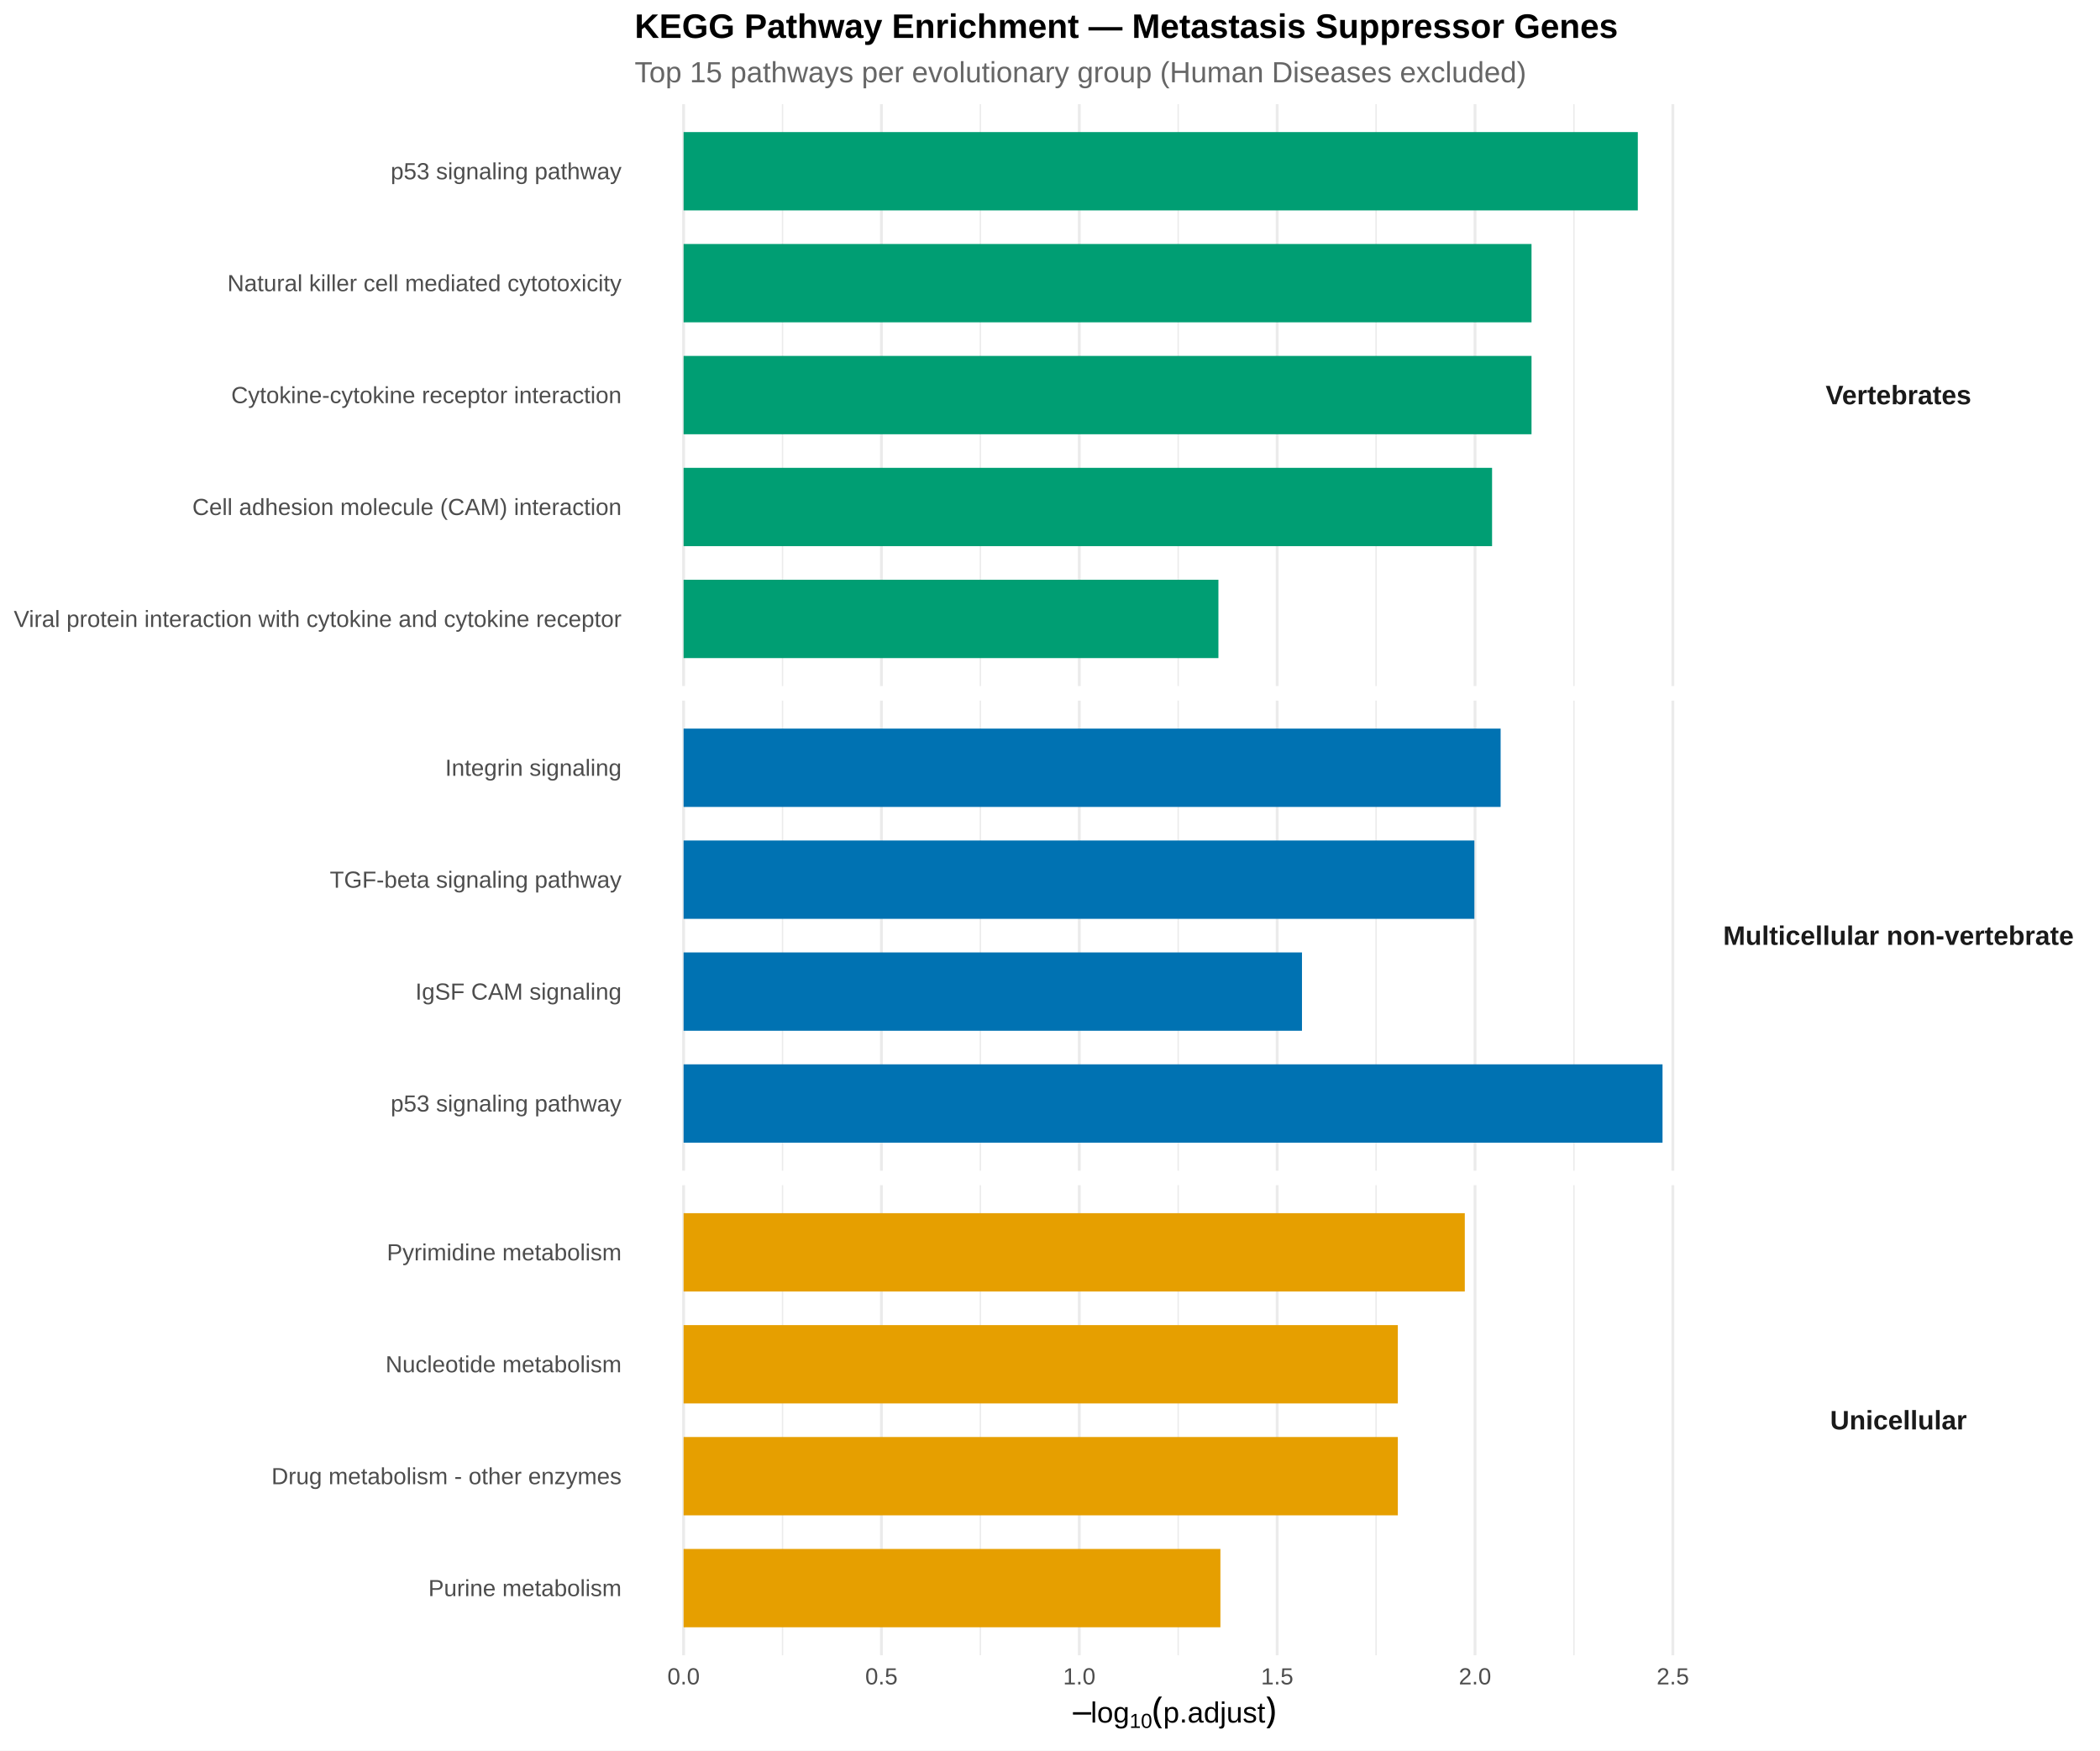
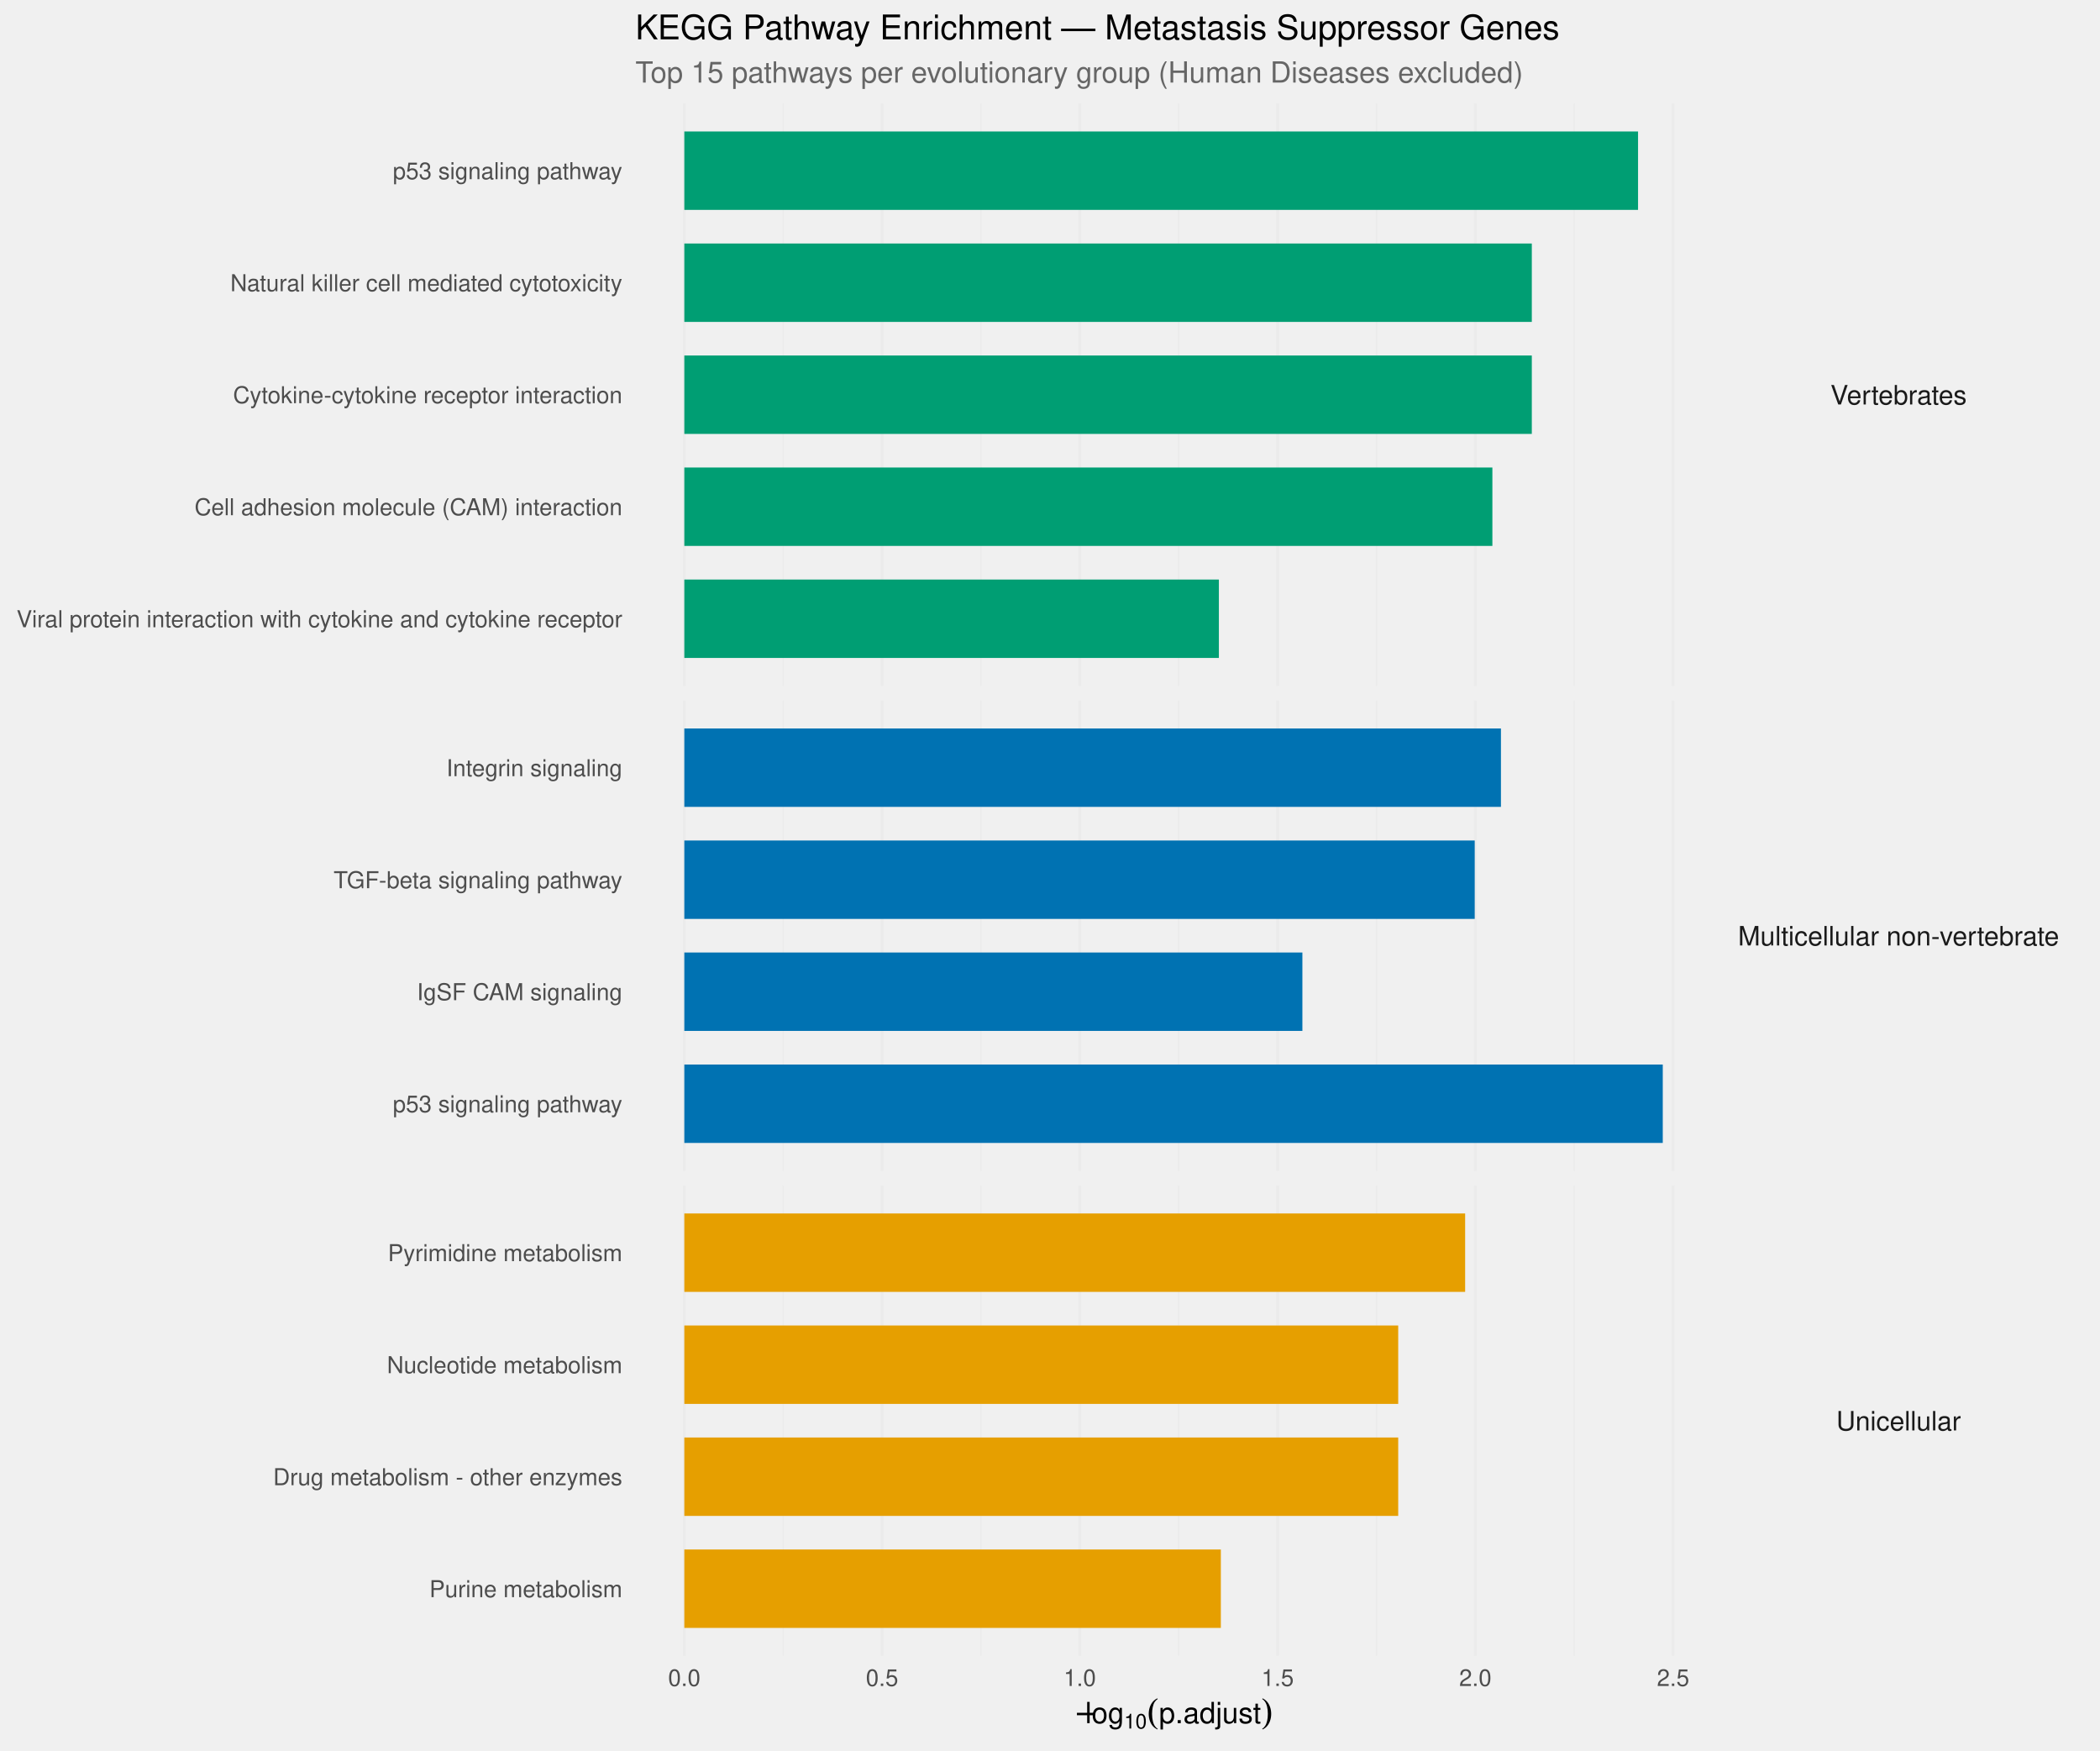
- <svg xmlns="http://www.w3.org/2000/svg" width="864.00pt" height="720.00pt" viewBox="0 0 864.00 720.00">
-   <g class="svglite">
-     <defs>
-       <style type="text/css">
+ <svg xmlns="http://www.w3.org/2000/svg" class="svglite" width="864.00pt" height="720.00pt" viewBox="0 0 864.00 720.00">
+   <defs>
+     <style type="text/css">
    .svglite line, .svglite polyline, .svglite polygon, .svglite path, .svglite rect, .svglite circle {
      fill: none;
      stroke: #000000;
      stroke-linecap: round;
      stroke-linejoin: round;
      stroke-miterlimit: 10.00;
    }
    .svglite text {
      white-space: pre;
    }
-     .svglite g.glyphgroup path {
-       fill: inherit;
-       stroke: none;
-     }
  </style>
-     </defs>
-     <rect width="100%" height="100%" style="stroke: none; fill: #FFFFFF;" />
-     <defs>
-       <clipPath id="cpMC4wMHw4NjQuMDB8MC4wMHw3MjAuMDA=">
-         <rect x="0.00" y="0.00" width="864.00" height="720.00" />
-       </clipPath>
-     </defs>
-     <g clip-path="url(#cpMC4wMHw4NjQuMDB8MC4wMHw3MjAuMDA=)">
-       <rect x="0.00" y="0.00" width="864.00" height="720.00" style="stroke-width: 1.16; stroke: none; fill: #FFFFFF;" />
-     </g>
-     <defs>
-       <clipPath id="cpMjYxLjExfDcwNC4xNXw0Mi44MnwyODIuMjA=">
-         <rect x="261.11" y="42.82" width="443.04" height="239.38" />
-       </clipPath>
-     </defs>
-     <g clip-path="url(#cpMjYxLjExfDcwNC4xNXw0Mi44MnwyODIuMjA=)">
-       <polyline points="321.95,282.20 321.95,42.82 " style="stroke-width: 0.58; stroke: #EBEBEB; stroke-linecap: butt;" />
-       <polyline points="403.35,282.20 403.35,42.82 " style="stroke-width: 0.58; stroke: #EBEBEB; stroke-linecap: butt;" />
-       <polyline points="484.75,282.20 484.75,42.82 " style="stroke-width: 0.58; stroke: #EBEBEB; stroke-linecap: butt;" />
-       <polyline points="566.16,282.20 566.16,42.82 " style="stroke-width: 0.58; stroke: #EBEBEB; stroke-linecap: butt;" />
-       <polyline points="647.56,282.20 647.56,42.82 " style="stroke-width: 0.58; stroke: #EBEBEB; stroke-linecap: butt;" />
-       <polyline points="281.25,282.20 281.25,42.82 " style="stroke-width: 1.16; stroke: #EBEBEB; stroke-linecap: butt;" />
-       <polyline points="362.65,282.20 362.65,42.82 " style="stroke-width: 1.16; stroke: #EBEBEB; stroke-linecap: butt;" />
-       <polyline points="444.05,282.20 444.05,42.82 " style="stroke-width: 1.16; stroke: #EBEBEB; stroke-linecap: butt;" />
-       <polyline points="525.46,282.20 525.46,42.82 " style="stroke-width: 1.16; stroke: #EBEBEB; stroke-linecap: butt;" />
-       <polyline points="606.86,282.20 606.86,42.82 " style="stroke-width: 1.16; stroke: #EBEBEB; stroke-linecap: butt;" />
-       <polyline points="688.26,282.20 688.26,42.82 " style="stroke-width: 1.16; stroke: #EBEBEB; stroke-linecap: butt;" />
-       <rect x="281.25" y="238.47" width="220.04" height="32.22" style="stroke-width: 1.16; stroke: none; stroke-linecap: butt; stroke-linejoin: miter; fill: #009E73;" />
-       <rect x="281.25" y="192.43" width="332.63" height="32.22" style="stroke-width: 1.16; stroke: none; stroke-linecap: butt; stroke-linejoin: miter; fill: #009E73;" />
-       <rect x="281.25" y="146.40" width="348.86" height="32.22" style="stroke-width: 1.16; stroke: none; stroke-linecap: butt; stroke-linejoin: miter; fill: #009E73;" />
-       <rect x="281.25" y="100.36" width="348.86" height="32.22" style="stroke-width: 1.16; stroke: none; stroke-linecap: butt; stroke-linejoin: miter; fill: #009E73;" />
-       <rect x="281.25" y="54.33" width="392.59" height="32.22" style="stroke-width: 1.16; stroke: none; stroke-linecap: butt; stroke-linejoin: miter; fill: #009E73;" />
-     </g>
-     <g clip-path="url(#cpMC4wMHw4NjQuMDB8MC4wMHw3MjAuMDA=)">
+   </defs>
+   <rect width="100%" height="100%" style="stroke: none; fill: none;" />
+   <defs>
+     <clipPath id="cpMC4wMHw4NjQuMDB8MC4wMHw3MjAuMDA=">
+       <rect x="0.00" y="0.00" width="864.00" height="720.00" />
+     </clipPath>
+   </defs>
+   <g clip-path="url(#cpMC4wMHw4NjQuMDB8MC4wMHw3MjAuMDA=)">
</g>
-     <defs>
-       <clipPath id="cpMjYxLjExfDcwNC4xNXwyODguMTh8NDgxLjUz">
-         <rect x="261.11" y="288.18" width="443.04" height="193.35" />
-       </clipPath>
-     </defs>
-     <g clip-path="url(#cpMjYxLjExfDcwNC4xNXwyODguMTh8NDgxLjUz)">
-       <polyline points="321.95,481.53 321.95,288.18 " style="stroke-width: 0.58; stroke: #EBEBEB; stroke-linecap: butt;" />
-       <polyline points="403.35,481.53 403.35,288.18 " style="stroke-width: 0.58; stroke: #EBEBEB; stroke-linecap: butt;" />
-       <polyline points="484.75,481.53 484.75,288.18 " style="stroke-width: 0.58; stroke: #EBEBEB; stroke-linecap: butt;" />
-       <polyline points="566.16,481.53 566.16,288.18 " style="stroke-width: 0.58; stroke: #EBEBEB; stroke-linecap: butt;" />
-       <polyline points="647.56,481.53 647.56,288.18 " style="stroke-width: 0.58; stroke: #EBEBEB; stroke-linecap: butt;" />
-       <polyline points="281.25,481.53 281.25,288.18 " style="stroke-width: 1.16; stroke: #EBEBEB; stroke-linecap: butt;" />
-       <polyline points="362.65,481.53 362.65,288.18 " style="stroke-width: 1.16; stroke: #EBEBEB; stroke-linecap: butt;" />
-       <polyline points="444.05,481.53 444.05,288.18 " style="stroke-width: 1.16; stroke: #EBEBEB; stroke-linecap: butt;" />
-       <polyline points="525.46,481.53 525.46,288.18 " style="stroke-width: 1.16; stroke: #EBEBEB; stroke-linecap: butt;" />
-       <polyline points="606.86,481.53 606.86,288.18 " style="stroke-width: 1.16; stroke: #EBEBEB; stroke-linecap: butt;" />
-       <polyline points="688.26,481.53 688.26,288.18 " style="stroke-width: 1.16; stroke: #EBEBEB; stroke-linecap: butt;" />
-       <rect x="281.25" y="391.76" width="254.42" height="32.22" style="stroke-width: 1.16; stroke: none; stroke-linecap: butt; stroke-linejoin: miter; fill: #0072B2;" />
-       <rect x="281.25" y="345.72" width="325.35" height="32.22" style="stroke-width: 1.16; stroke: none; stroke-linecap: butt; stroke-linejoin: miter; fill: #0072B2;" />
-       <rect x="281.25" y="299.69" width="336.15" height="32.22" style="stroke-width: 1.16; stroke: none; stroke-linecap: butt; stroke-linejoin: miter; fill: #0072B2;" />
-       <rect x="281.25" y="437.79" width="402.76" height="32.22" style="stroke-width: 1.16; stroke: none; stroke-linecap: butt; stroke-linejoin: miter; fill: #0072B2;" />
-     </g>
-     <g clip-path="url(#cpMC4wMHw4NjQuMDB8MC4wMHw3MjAuMDA=)">
+   <defs>
+     <clipPath id="cpMjYxLjQyfDcwNC4yNHw0Mi41NnwyODIuMTU=">
+       <rect x="261.42" y="42.56" width="442.81" height="239.58" />
+     </clipPath>
+   </defs>
+   <g clip-path="url(#cpMjYxLjQyfDcwNC4yNHw0Mi41NnwyODIuMTU=)">
+     <polyline points="322.23,282.15 322.23,42.56 " style="stroke-width: 0.58; stroke: #EBEBEB; stroke-linecap: butt;" />
+     <polyline points="403.59,282.15 403.59,42.56 " style="stroke-width: 0.58; stroke: #EBEBEB; stroke-linecap: butt;" />
+     <polyline points="484.95,282.15 484.95,42.56 " style="stroke-width: 0.58; stroke: #EBEBEB; stroke-linecap: butt;" />
+     <polyline points="566.32,282.15 566.32,42.56 " style="stroke-width: 0.58; stroke: #EBEBEB; stroke-linecap: butt;" />
+     <polyline points="647.68,282.15 647.68,42.56 " style="stroke-width: 0.58; stroke: #EBEBEB; stroke-linecap: butt;" />
+     <polyline points="281.55,282.15 281.55,42.56 " style="stroke-width: 1.16; stroke: #EBEBEB; stroke-linecap: butt;" />
+     <polyline points="362.91,282.15 362.91,42.56 " style="stroke-width: 1.16; stroke: #EBEBEB; stroke-linecap: butt;" />
+     <polyline points="444.27,282.15 444.27,42.56 " style="stroke-width: 1.16; stroke: #EBEBEB; stroke-linecap: butt;" />
+     <polyline points="525.64,282.15 525.64,42.56 " style="stroke-width: 1.16; stroke: #EBEBEB; stroke-linecap: butt;" />
+     <polyline points="607.00,282.15 607.00,42.56 " style="stroke-width: 1.16; stroke: #EBEBEB; stroke-linecap: butt;" />
+     <polyline points="688.36,282.15 688.36,42.56 " style="stroke-width: 1.16; stroke: #EBEBEB; stroke-linecap: butt;" />
+     <rect x="281.55" y="238.38" width="219.93" height="32.25" style="stroke-width: 1.07; stroke: none; stroke-linecap: butt; stroke-linejoin: miter; fill: #009E73;" />
+     <rect x="281.55" y="192.30" width="332.46" height="32.25" style="stroke-width: 1.07; stroke: none; stroke-linecap: butt; stroke-linejoin: miter; fill: #009E73;" />
+     <rect x="281.55" y="146.23" width="348.68" height="32.25" style="stroke-width: 1.07; stroke: none; stroke-linecap: butt; stroke-linejoin: miter; fill: #009E73;" />
+     <rect x="281.55" y="100.16" width="348.68" height="32.25" style="stroke-width: 1.07; stroke: none; stroke-linecap: butt; stroke-linejoin: miter; fill: #009E73;" />
+     <rect x="281.55" y="54.08" width="392.39" height="32.25" style="stroke-width: 1.07; stroke: none; stroke-linecap: butt; stroke-linejoin: miter; fill: #009E73;" />
+   </g>
+   <g clip-path="url(#cpMC4wMHw4NjQuMDB8MC4wMHw3MjAuMDA=)">
</g>
-     <defs>
-       <clipPath id="cpMjYxLjExfDcwNC4xNXw0ODcuNTB8NjgwLjg1">
-         <rect x="261.11" y="487.50" width="443.04" height="193.35" />
-       </clipPath>
-     </defs>
-     <g clip-path="url(#cpMjYxLjExfDcwNC4xNXw0ODcuNTB8NjgwLjg1)">
-       <polyline points="321.95,680.85 321.95,487.50 " style="stroke-width: 0.58; stroke: #EBEBEB; stroke-linecap: butt;" />
-       <polyline points="403.35,680.85 403.35,487.50 " style="stroke-width: 0.58; stroke: #EBEBEB; stroke-linecap: butt;" />
-       <polyline points="484.75,680.85 484.75,487.50 " style="stroke-width: 0.58; stroke: #EBEBEB; stroke-linecap: butt;" />
-       <polyline points="566.16,680.85 566.16,487.50 " style="stroke-width: 0.58; stroke: #EBEBEB; stroke-linecap: butt;" />
-       <polyline points="647.56,680.85 647.56,487.50 " style="stroke-width: 0.58; stroke: #EBEBEB; stroke-linecap: butt;" />
-       <polyline points="281.25,680.85 281.25,487.50 " style="stroke-width: 1.16; stroke: #EBEBEB; stroke-linecap: butt;" />
-       <polyline points="362.65,680.85 362.65,487.50 " style="stroke-width: 1.16; stroke: #EBEBEB; stroke-linecap: butt;" />
-       <polyline points="444.05,680.85 444.05,487.50 " style="stroke-width: 1.16; stroke: #EBEBEB; stroke-linecap: butt;" />
-       <polyline points="525.46,680.85 525.46,487.50 " style="stroke-width: 1.16; stroke: #EBEBEB; stroke-linecap: butt;" />
-       <polyline points="606.86,680.85 606.86,487.50 " style="stroke-width: 1.16; stroke: #EBEBEB; stroke-linecap: butt;" />
-       <polyline points="688.26,680.85 688.26,487.50 " style="stroke-width: 1.16; stroke: #EBEBEB; stroke-linecap: butt;" />
-       <rect x="281.25" y="637.12" width="220.86" height="32.22" style="stroke-width: 1.16; stroke: none; stroke-linecap: butt; stroke-linejoin: miter; fill: #E69F00;" />
-       <rect x="281.25" y="591.08" width="293.86" height="32.22" style="stroke-width: 1.16; stroke: none; stroke-linecap: butt; stroke-linejoin: miter; fill: #E69F00;" />
-       <rect x="281.25" y="545.05" width="293.86" height="32.22" style="stroke-width: 1.16; stroke: none; stroke-linecap: butt; stroke-linejoin: miter; fill: #E69F00;" />
-       <rect x="281.25" y="499.01" width="321.41" height="32.22" style="stroke-width: 1.16; stroke: none; stroke-linecap: butt; stroke-linejoin: miter; fill: #E69F00;" />
-     </g>
-     <g clip-path="url(#cpMC4wMHw4NjQuMDB8MC4wMHw3MjAuMDA=)">
+   <defs>
+     <clipPath id="cpMjYxLjQyfDcwNC4yNHwyODguMTN8NDgxLjY0">
+       <rect x="261.42" y="288.13" width="442.81" height="193.51" />
+     </clipPath>
+   </defs>
+   <g clip-path="url(#cpMjYxLjQyfDcwNC4yNHwyODguMTN8NDgxLjY0)">
+     <polyline points="322.23,481.64 322.23,288.13 " style="stroke-width: 0.58; stroke: #EBEBEB; stroke-linecap: butt;" />
+     <polyline points="403.59,481.64 403.59,288.13 " style="stroke-width: 0.58; stroke: #EBEBEB; stroke-linecap: butt;" />
+     <polyline points="484.95,481.64 484.95,288.13 " style="stroke-width: 0.58; stroke: #EBEBEB; stroke-linecap: butt;" />
+     <polyline points="566.32,481.64 566.32,288.13 " style="stroke-width: 0.58; stroke: #EBEBEB; stroke-linecap: butt;" />
+     <polyline points="647.68,481.64 647.68,288.13 " style="stroke-width: 0.58; stroke: #EBEBEB; stroke-linecap: butt;" />
+     <polyline points="281.55,481.64 281.55,288.13 " style="stroke-width: 1.16; stroke: #EBEBEB; stroke-linecap: butt;" />
+     <polyline points="362.91,481.64 362.91,288.13 " style="stroke-width: 1.16; stroke: #EBEBEB; stroke-linecap: butt;" />
+     <polyline points="444.27,481.64 444.27,288.13 " style="stroke-width: 1.16; stroke: #EBEBEB; stroke-linecap: butt;" />
+     <polyline points="525.64,481.64 525.64,288.13 " style="stroke-width: 1.16; stroke: #EBEBEB; stroke-linecap: butt;" />
+     <polyline points="607.00,481.64 607.00,288.13 " style="stroke-width: 1.16; stroke: #EBEBEB; stroke-linecap: butt;" />
+     <polyline points="688.36,481.64 688.36,288.13 " style="stroke-width: 1.16; stroke: #EBEBEB; stroke-linecap: butt;" />
+     <rect x="281.55" y="391.79" width="254.29" height="32.25" style="stroke-width: 1.07; stroke: none; stroke-linecap: butt; stroke-linejoin: miter; fill: #0072B2;" />
+     <rect x="281.55" y="345.72" width="325.19" height="32.25" style="stroke-width: 1.07; stroke: none; stroke-linecap: butt; stroke-linejoin: miter; fill: #0072B2;" />
+     <rect x="281.55" y="299.64" width="335.98" height="32.25" style="stroke-width: 1.07; stroke: none; stroke-linecap: butt; stroke-linejoin: miter; fill: #0072B2;" />
+     <rect x="281.55" y="437.87" width="402.56" height="32.25" style="stroke-width: 1.07; stroke: none; stroke-linecap: butt; stroke-linejoin: miter; fill: #0072B2;" />
+   </g>
+   <g clip-path="url(#cpMC4wMHw4NjQuMDB8MC4wMHw3MjAuMDA=)">
</g>
-     <defs>
-       <clipPath id="cpNzA0LjE1fDg1OC4wMnw0Mi44MnwyODIuMjA=">
-         <rect x="704.15" y="42.82" width="153.88" height="239.38" />
-       </clipPath>
-     </defs>
-     <g clip-path="url(#cpNzA0LjE1fDg1OC4wMnw0Mi44MnwyODIuMjA=)">
-       <text x="781.08" y="166.29" text-anchor="middle" style="font-size: 11.00px; font-weight: bold;fill: #1A1A1A; font-family: &quot;Liberation Sans&quot;;" textLength="59.95px" lengthAdjust="spacingAndGlyphs">Vertebrates</text>
-     </g>
-     <g clip-path="url(#cpMC4wMHw4NjQuMDB8MC4wMHw3MjAuMDA=)">
+   <defs>
+     <clipPath id="cpMjYxLjQyfDcwNC4yNHw0ODcuNjF8NjgxLjEy">
+       <rect x="261.42" y="487.61" width="442.81" height="193.51" />
+     </clipPath>
+   </defs>
+   <g clip-path="url(#cpMjYxLjQyfDcwNC4yNHw0ODcuNjF8NjgxLjEy)">
+     <polyline points="322.23,681.12 322.23,487.61 " style="stroke-width: 0.58; stroke: #EBEBEB; stroke-linecap: butt;" />
+     <polyline points="403.59,681.12 403.59,487.61 " style="stroke-width: 0.58; stroke: #EBEBEB; stroke-linecap: butt;" />
+     <polyline points="484.95,681.12 484.95,487.61 " style="stroke-width: 0.58; stroke: #EBEBEB; stroke-linecap: butt;" />
+     <polyline points="566.32,681.12 566.32,487.61 " style="stroke-width: 0.58; stroke: #EBEBEB; stroke-linecap: butt;" />
+     <polyline points="647.68,681.12 647.68,487.61 " style="stroke-width: 0.58; stroke: #EBEBEB; stroke-linecap: butt;" />
+     <polyline points="281.55,681.12 281.55,487.61 " style="stroke-width: 1.16; stroke: #EBEBEB; stroke-linecap: butt;" />
+     <polyline points="362.91,681.12 362.91,487.61 " style="stroke-width: 1.16; stroke: #EBEBEB; stroke-linecap: butt;" />
+     <polyline points="444.27,681.12 444.27,487.61 " style="stroke-width: 1.16; stroke: #EBEBEB; stroke-linecap: butt;" />
+     <polyline points="525.64,681.12 525.64,487.61 " style="stroke-width: 1.16; stroke: #EBEBEB; stroke-linecap: butt;" />
+     <polyline points="607.00,681.12 607.00,487.61 " style="stroke-width: 1.16; stroke: #EBEBEB; stroke-linecap: butt;" />
+     <polyline points="688.36,681.12 688.36,487.61 " style="stroke-width: 1.16; stroke: #EBEBEB; stroke-linecap: butt;" />
+     <rect x="281.55" y="637.35" width="220.74" height="32.25" style="stroke-width: 1.07; stroke: none; stroke-linecap: butt; stroke-linejoin: miter; fill: #E69F00;" />
+     <rect x="281.55" y="591.28" width="293.71" height="32.25" style="stroke-width: 1.07; stroke: none; stroke-linecap: butt; stroke-linejoin: miter; fill: #E69F00;" />
+     <rect x="281.55" y="545.21" width="293.71" height="32.25" style="stroke-width: 1.07; stroke: none; stroke-linecap: butt; stroke-linejoin: miter; fill: #E69F00;" />
+     <rect x="281.55" y="499.13" width="321.25" height="32.25" style="stroke-width: 1.07; stroke: none; stroke-linecap: butt; stroke-linejoin: miter; fill: #E69F00;" />
+   </g>
+   <g clip-path="url(#cpMC4wMHw4NjQuMDB8MC4wMHw3MjAuMDA=)">
</g>
-     <defs>
-       <clipPath id="cpNzA0LjE1fDg1OC4wMnwyODguMTh8NDgxLjUz">
-         <rect x="704.15" y="288.18" width="153.88" height="193.35" />
-       </clipPath>
-     </defs>
-     <g clip-path="url(#cpNzA0LjE1fDg1OC4wMnwyODguMTh8NDgxLjUz)">
-       <text x="781.08" y="388.64" text-anchor="middle" style="font-size: 11.00px; font-weight: bold;fill: #1A1A1A; font-family: &quot;Liberation Sans&quot;;" textLength="144.31px" lengthAdjust="spacingAndGlyphs">Multicellular non-vertebrate</text>
-     </g>
-     <g clip-path="url(#cpMC4wMHw4NjQuMDB8MC4wMHw3MjAuMDA=)">
+   <defs>
+     <clipPath id="cpNzA0LjI0fDg1OC4wMnw0Mi41NnwyODIuMTU=">
+       <rect x="704.24" y="42.56" width="153.79" height="239.58" />
+     </clipPath>
+   </defs>
+   <g clip-path="url(#cpNzA0LjI0fDg1OC4wMnw0Mi41NnwyODIuMTU=)">
+     <text x="781.13" y="166.37" text-anchor="middle" style="font-size: 11.00px; font-weight: 0;fill: #1A1A1A; font-family: &quot;Nimbus Sans&quot;;" textLength="60.50px" lengthAdjust="spacingAndGlyphs">Vertebrates</text>
+   </g>
+   <g clip-path="url(#cpMC4wMHw4NjQuMDB8MC4wMHw3MjAuMDA=)">
</g>
-     <defs>
-       <clipPath id="cpNzA0LjE1fDg1OC4wMnw0ODcuNTB8NjgwLjg1">
-         <rect x="704.15" y="487.50" width="153.88" height="193.35" />
-       </clipPath>
-     </defs>
-     <g clip-path="url(#cpNzA0LjE1fDg1OC4wMnw0ODcuNTB8NjgwLjg1)">
-       <text x="781.08" y="587.96" text-anchor="middle" style="font-size: 11.00px; font-weight: bold;fill: #1A1A1A; font-family: &quot;Liberation Sans&quot;;" textLength="56.28px" lengthAdjust="spacingAndGlyphs">Unicellular</text>
-     </g>
-     <g clip-path="url(#cpMC4wMHw4NjQuMDB8MC4wMHw3MjAuMDA=)">
-       <text x="281.25" y="692.83" text-anchor="middle" style="font-size: 9.60px;fill: #4D4D4D; font-family: &quot;Liberation Sans&quot;;" textLength="13.33px" lengthAdjust="spacingAndGlyphs">0.0</text>
-       <text x="362.65" y="692.83" text-anchor="middle" style="font-size: 9.60px;fill: #4D4D4D; font-family: &quot;Liberation Sans&quot;;" textLength="13.33px" lengthAdjust="spacingAndGlyphs">0.5</text>
-       <text x="444.05" y="692.83" text-anchor="middle" style="font-size: 9.60px;fill: #4D4D4D; font-family: &quot;Liberation Sans&quot;;" textLength="13.33px" lengthAdjust="spacingAndGlyphs">1.0</text>
-       <text x="525.46" y="692.83" text-anchor="middle" style="font-size: 9.60px;fill: #4D4D4D; font-family: &quot;Liberation Sans&quot;;" textLength="13.33px" lengthAdjust="spacingAndGlyphs">1.5</text>
-       <text x="606.86" y="692.83" text-anchor="middle" style="font-size: 9.60px;fill: #4D4D4D; font-family: &quot;Liberation Sans&quot;;" textLength="13.33px" lengthAdjust="spacingAndGlyphs">2.0</text>
-       <text x="688.26" y="692.83" text-anchor="middle" style="font-size: 9.60px;fill: #4D4D4D; font-family: &quot;Liberation Sans&quot;;" textLength="13.33px" lengthAdjust="spacingAndGlyphs">2.5</text>
-       <text x="255.73" y="257.88" text-anchor="end" style="font-size: 9.60px;fill: #4D4D4D; font-family: &quot;Liberation Sans&quot;;" textLength="249.75px" lengthAdjust="spacingAndGlyphs">Viral protein interaction with cytokine and cytokine receptor</text>
-       <text x="255.73" y="211.84" text-anchor="end" style="font-size: 9.60px;fill: #4D4D4D; font-family: &quot;Liberation Sans&quot;;" textLength="176.33px" lengthAdjust="spacingAndGlyphs">Cell adhesion molecule (CAM) interaction</text>
-       <text x="255.73" y="165.81" text-anchor="end" style="font-size: 9.60px;fill: #4D4D4D; font-family: &quot;Liberation Sans&quot;;" textLength="160.38px" lengthAdjust="spacingAndGlyphs">Cytokine-cytokine receptor interaction</text>
-       <text x="255.73" y="119.77" text-anchor="end" style="font-size: 9.60px;fill: #4D4D4D; font-family: &quot;Liberation Sans&quot;;" textLength="161.97px" lengthAdjust="spacingAndGlyphs">Natural killer cell mediated cytotoxicity</text>
-       <text x="255.73" y="73.74" text-anchor="end" style="font-size: 9.60px;fill: #4D4D4D; font-family: &quot;Liberation Sans&quot;;" textLength="94.84px" lengthAdjust="spacingAndGlyphs">p53 signaling pathway</text>
-       <text x="255.73" y="457.20" text-anchor="end" style="font-size: 9.60px;fill: #4D4D4D; font-family: &quot;Liberation Sans&quot;;" textLength="94.84px" lengthAdjust="spacingAndGlyphs">p53 signaling pathway</text>
-       <text x="255.73" y="411.17" text-anchor="end" style="font-size: 9.60px;fill: #4D4D4D; font-family: &quot;Liberation Sans&quot;;" textLength="84.73px" lengthAdjust="spacingAndGlyphs">IgSF CAM signaling</text>
-       <text x="255.73" y="365.13" text-anchor="end" style="font-size: 9.60px;fill: #4D4D4D; font-family: &quot;Liberation Sans&quot;;" textLength="119.89px" lengthAdjust="spacingAndGlyphs">TGF-beta signaling pathway</text>
-       <text x="255.73" y="319.10" text-anchor="end" style="font-size: 9.60px;fill: #4D4D4D; font-family: &quot;Liberation Sans&quot;;" textLength="72.45px" lengthAdjust="spacingAndGlyphs">Integrin signaling</text>
-       <text x="255.73" y="656.53" text-anchor="end" style="font-size: 9.60px;fill: #4D4D4D; font-family: &quot;Liberation Sans&quot;;" textLength="79.38px" lengthAdjust="spacingAndGlyphs">Purine metabolism</text>
-       <text x="255.73" y="610.49" text-anchor="end" style="font-size: 9.60px;fill: #4D4D4D; font-family: &quot;Liberation Sans&quot;;" textLength="143.84px" lengthAdjust="spacingAndGlyphs">Drug metabolism - other enzymes</text>
-       <text x="255.73" y="564.46" text-anchor="end" style="font-size: 9.60px;fill: #4D4D4D; font-family: &quot;Liberation Sans&quot;;" textLength="96.95px" lengthAdjust="spacingAndGlyphs">Nucleotide metabolism</text>
-       <text x="255.73" y="518.42" text-anchor="end" style="font-size: 9.60px;fill: #4D4D4D; font-family: &quot;Liberation Sans&quot;;" textLength="96.41px" lengthAdjust="spacingAndGlyphs">Pyrimidine metabolism</text>
-       <text x="440.17" y="708.53" style="font-size: 12.00px; font-family: &quot;Noto Sans&quot;;" textLength="6.86px" lengthAdjust="spacingAndGlyphs">−</text>
-       <text x="448.70" y="708.53" style="font-size: 12.00px; font-family: &quot;Liberation Sans&quot;;" textLength="2.67px" lengthAdjust="spacingAndGlyphs">l</text>
-       <text x="451.36" y="708.53" style="font-size: 12.00px; font-family: &quot;Liberation Sans&quot;;" textLength="6.67px" lengthAdjust="spacingAndGlyphs">o</text>
-       <text x="458.03" y="708.53" style="font-size: 12.00px; font-family: &quot;Liberation Sans&quot;;" textLength="6.67px" lengthAdjust="spacingAndGlyphs">g</text>
-       <text x="464.71" y="710.75" style="font-size: 8.40px; font-family: &quot;Liberation Sans&quot;;" textLength="9.34px" lengthAdjust="spacingAndGlyphs">10</text>
-       <text x="474.05" y="708.53" style="font-size: 15.00px; font-family: &quot;Noto Sans&quot;;" textLength="4.50px" lengthAdjust="spacingAndGlyphs">(</text>
-       <text x="478.55" y="708.53" style="font-size: 12.00px; font-family: &quot;Liberation Sans&quot;;" textLength="6.67px" lengthAdjust="spacingAndGlyphs">p</text>
-       <text x="485.23" y="708.53" style="font-size: 12.00px; font-family: &quot;Liberation Sans&quot;;" textLength="3.33px" lengthAdjust="spacingAndGlyphs">.</text>
-       <text x="488.56" y="708.53" style="font-size: 12.00px; font-family: &quot;Liberation Sans&quot;;" textLength="6.67px" lengthAdjust="spacingAndGlyphs">a</text>
-       <text x="495.23" y="708.53" style="font-size: 12.00px; font-family: &quot;Liberation Sans&quot;;" textLength="6.67px" lengthAdjust="spacingAndGlyphs">d</text>
-       <text x="501.91" y="708.53" style="font-size: 12.00px; font-family: &quot;Liberation Sans&quot;;" textLength="2.67px" lengthAdjust="spacingAndGlyphs">j</text>
-       <text x="504.57" y="708.53" style="font-size: 12.00px; font-family: &quot;Liberation Sans&quot;;" textLength="6.67px" lengthAdjust="spacingAndGlyphs">u</text>
-       <text x="511.25" y="708.53" style="font-size: 12.00px; font-family: &quot;Liberation Sans&quot;;" textLength="6.00px" lengthAdjust="spacingAndGlyphs">s</text>
-       <text x="517.25" y="708.53" style="font-size: 12.00px; font-family: &quot;Liberation Sans&quot;;" textLength="3.33px" lengthAdjust="spacingAndGlyphs">t</text>
-       <text x="520.59" y="708.53" style="font-size: 15.00px; font-family: &quot;Noto Sans&quot;;" textLength="4.50px" lengthAdjust="spacingAndGlyphs">)</text>
-       <text x="261.11" y="33.84" style="font-size: 12.00px;fill: #666666; font-family: &quot;Liberation Sans&quot;;" textLength="366.81px" lengthAdjust="spacingAndGlyphs">Top 15 pathways per evolutionary group (Human Diseases excluded)</text>
-       <text x="261.11" y="15.60" style="font-size: 14.00px; font-weight: bold; font-family: &quot;Liberation Sans&quot;;" textLength="404.47px" lengthAdjust="spacingAndGlyphs">KEGG Pathway Enrichment — Metastasis Suppressor Genes</text>
-     </g>
+   <defs>
+     <clipPath id="cpNzA0LjI0fDg1OC4wMnwyODguMTN8NDgxLjY0">
+       <rect x="704.24" y="288.13" width="153.79" height="193.51" />
+     </clipPath>
+   </defs>
+   <g clip-path="url(#cpNzA0LjI0fDg1OC4wMnwyODguMTN8NDgxLjY0)">
+     <text x="781.13" y="388.89" text-anchor="middle" style="font-size: 11.00px; font-weight: 0;fill: #1A1A1A; font-family: &quot;Nimbus Sans&quot;;" textLength="144.22px" lengthAdjust="spacingAndGlyphs">Multicellular non-vertebrate</text>
+   </g>
+   <g clip-path="url(#cpMC4wMHw4NjQuMDB8MC4wMHw3MjAuMDA=)">
+ </g>
+   <defs>
+     <clipPath id="cpNzA0LjI0fDg1OC4wMnw0ODcuNjF8NjgxLjEy">
+       <rect x="704.24" y="487.61" width="153.79" height="193.51" />
+     </clipPath>
+   </defs>
+   <g clip-path="url(#cpNzA0LjI0fDg1OC4wMnw0ODcuNjF8NjgxLjEy)">
+     <text x="781.13" y="588.38" text-anchor="middle" style="font-size: 11.00px; font-weight: 0;fill: #1A1A1A; font-family: &quot;Nimbus Sans&quot;;" textLength="56.23px" lengthAdjust="spacingAndGlyphs">Unicellular</text>
+   </g>
+   <g clip-path="url(#cpMC4wMHw4NjQuMDB8MC4wMHw3MjAuMDA=)">
+     <text x="281.55" y="693.49" text-anchor="middle" style="font-size: 9.60px; font-weight: 0;fill: #4D4D4D; font-family: &quot;Nimbus Sans&quot;;" textLength="13.33px" lengthAdjust="spacingAndGlyphs">0.0</text>
+     <text x="362.91" y="693.49" text-anchor="middle" style="font-size: 9.60px; font-weight: 0;fill: #4D4D4D; font-family: &quot;Nimbus Sans&quot;;" textLength="13.33px" lengthAdjust="spacingAndGlyphs">0.5</text>
+     <text x="444.27" y="693.49" text-anchor="middle" style="font-size: 9.60px; font-weight: 0;fill: #4D4D4D; font-family: &quot;Nimbus Sans&quot;;" textLength="13.33px" lengthAdjust="spacingAndGlyphs">1.0</text>
+     <text x="525.64" y="693.49" text-anchor="middle" style="font-size: 9.60px; font-weight: 0;fill: #4D4D4D; font-family: &quot;Nimbus Sans&quot;;" textLength="13.33px" lengthAdjust="spacingAndGlyphs">1.5</text>
+     <text x="607.00" y="693.49" text-anchor="middle" style="font-size: 9.60px; font-weight: 0;fill: #4D4D4D; font-family: &quot;Nimbus Sans&quot;;" textLength="13.33px" lengthAdjust="spacingAndGlyphs">2.0</text>
+     <text x="688.36" y="693.49" text-anchor="middle" style="font-size: 9.60px; font-weight: 0;fill: #4D4D4D; font-family: &quot;Nimbus Sans&quot;;" textLength="13.33px" lengthAdjust="spacingAndGlyphs">2.5</text>
+     <text x="256.04" y="258.00" text-anchor="end" style="font-size: 9.60px; font-weight: 0;fill: #4D4D4D; font-family: &quot;Nimbus Sans&quot;;" textLength="250.06px" lengthAdjust="spacingAndGlyphs">Viral protein interaction with cytokine and cytokine receptor</text>
+     <text x="256.04" y="211.93" text-anchor="end" style="font-size: 9.60px; font-weight: 0;fill: #4D4D4D; font-family: &quot;Nimbus Sans&quot;;" textLength="176.48px" lengthAdjust="spacingAndGlyphs">Cell adhesion molecule (CAM) interaction</text>
+     <text x="256.04" y="165.85" text-anchor="end" style="font-size: 9.60px; font-weight: 0;fill: #4D4D4D; font-family: &quot;Nimbus Sans&quot;;" textLength="160.48px" lengthAdjust="spacingAndGlyphs">Cytokine-cytokine receptor interaction</text>
+     <text x="256.04" y="119.78" text-anchor="end" style="font-size: 9.60px; font-weight: 0;fill: #4D4D4D; font-family: &quot;Nimbus Sans&quot;;" textLength="162.06px" lengthAdjust="spacingAndGlyphs">Natural killer cell mediated cytotoxicity</text>
+     <text x="256.04" y="73.70" text-anchor="end" style="font-size: 9.60px; font-weight: 0;fill: #4D4D4D; font-family: &quot;Nimbus Sans&quot;;" textLength="94.92px" lengthAdjust="spacingAndGlyphs">p53 signaling pathway</text>
+     <text x="256.04" y="457.49" text-anchor="end" style="font-size: 9.60px; font-weight: 0;fill: #4D4D4D; font-family: &quot;Nimbus Sans&quot;;" textLength="94.92px" lengthAdjust="spacingAndGlyphs">p53 signaling pathway</text>
+     <text x="256.04" y="411.41" text-anchor="end" style="font-size: 9.60px; font-weight: 0;fill: #4D4D4D; font-family: &quot;Nimbus Sans&quot;;" textLength="84.77px" lengthAdjust="spacingAndGlyphs">IgSF CAM signaling</text>
+     <text x="256.04" y="365.34" text-anchor="end" style="font-size: 9.60px; font-weight: 0;fill: #4D4D4D; font-family: &quot;Nimbus Sans&quot;;" textLength="119.97px" lengthAdjust="spacingAndGlyphs">TGF-beta signaling pathway</text>
+     <text x="256.04" y="319.27" text-anchor="end" style="font-size: 9.60px; font-weight: 0;fill: #4D4D4D; font-family: &quot;Nimbus Sans&quot;;" textLength="72.53px" lengthAdjust="spacingAndGlyphs">Integrin signaling</text>
+     <text x="256.04" y="656.97" text-anchor="end" style="font-size: 9.60px; font-weight: 0;fill: #4D4D4D; font-family: &quot;Nimbus Sans&quot;;" textLength="79.44px" lengthAdjust="spacingAndGlyphs">Purine metabolism</text>
+     <text x="256.04" y="610.90" text-anchor="end" style="font-size: 9.60px; font-weight: 0;fill: #4D4D4D; font-family: &quot;Nimbus Sans&quot;;" textLength="143.94px" lengthAdjust="spacingAndGlyphs">Drug metabolism - other enzymes</text>
+     <text x="256.04" y="564.83" text-anchor="end" style="font-size: 9.60px; font-weight: 0;fill: #4D4D4D; font-family: &quot;Nimbus Sans&quot;;" textLength="97.03px" lengthAdjust="spacingAndGlyphs">Nucleotide metabolism</text>
+     <text x="256.04" y="518.75" text-anchor="end" style="font-size: 9.60px; font-weight: 0;fill: #4D4D4D; font-family: &quot;Nimbus Sans&quot;;" textLength="96.49px" lengthAdjust="spacingAndGlyphs">Pyrimidine metabolism</text>
+     <text x="441.81" y="708.78" style="font-size: 12.00px; font-family: &quot;Standard Symbols PS&quot;;" textLength="3.00px" lengthAdjust="spacingAndGlyphs">−</text>
+     <text x="446.48" y="708.78" style="font-size: 12.00px; font-weight: 0; font-family: &quot;Nimbus Sans&quot;;" textLength="2.66px" lengthAdjust="spacingAndGlyphs">l</text>
+     <text x="449.14" y="708.78" style="font-size: 12.00px; font-weight: 0; font-family: &quot;Nimbus Sans&quot;;" textLength="6.67px" lengthAdjust="spacingAndGlyphs">o</text>
+     <text x="455.82" y="708.78" style="font-size: 12.00px; font-weight: 0; font-family: &quot;Nimbus Sans&quot;;" textLength="6.67px" lengthAdjust="spacingAndGlyphs">g</text>
+     <text x="462.49" y="710.98" style="font-size: 8.40px; font-weight: 0; font-family: &quot;Nimbus Sans&quot;;" textLength="9.33px" lengthAdjust="spacingAndGlyphs">10</text>
+     <text x="471.82" y="708.78" style="font-size: 15.00px; font-family: &quot;Standard Symbols PS&quot;;" textLength="5.00px" lengthAdjust="spacingAndGlyphs">(</text>
+     <text x="476.82" y="708.78" style="font-size: 12.00px; font-weight: 0; font-family: &quot;Nimbus Sans&quot;;" textLength="6.67px" lengthAdjust="spacingAndGlyphs">p</text>
+     <text x="483.50" y="708.78" style="font-size: 12.00px; font-weight: 0; font-family: &quot;Nimbus Sans&quot;;" textLength="3.33px" lengthAdjust="spacingAndGlyphs">.</text>
+     <text x="486.83" y="708.78" style="font-size: 12.00px; font-weight: 0; font-family: &quot;Nimbus Sans&quot;;" textLength="6.67px" lengthAdjust="spacingAndGlyphs">a</text>
+     <text x="493.50" y="708.78" style="font-size: 12.00px; font-weight: 0; font-family: &quot;Nimbus Sans&quot;;" textLength="6.67px" lengthAdjust="spacingAndGlyphs">d</text>
+     <text x="500.18" y="708.78" style="font-size: 12.00px; font-weight: 0; font-family: &quot;Nimbus Sans&quot;;" textLength="2.66px" lengthAdjust="spacingAndGlyphs">j</text>
+     <text x="502.84" y="708.78" style="font-size: 12.00px; font-weight: 0; font-family: &quot;Nimbus Sans&quot;;" textLength="6.67px" lengthAdjust="spacingAndGlyphs">u</text>
+     <text x="509.52" y="708.78" style="font-size: 12.00px; font-weight: 0; font-family: &quot;Nimbus Sans&quot;;" textLength="6.00px" lengthAdjust="spacingAndGlyphs">s</text>
+     <text x="515.51" y="708.78" style="font-size: 12.00px; font-weight: 0; font-family: &quot;Nimbus Sans&quot;;" textLength="3.33px" lengthAdjust="spacingAndGlyphs">t</text>
+     <text x="518.85" y="708.78" style="font-size: 15.00px; font-family: &quot;Standard Symbols PS&quot;;" textLength="5.00px" lengthAdjust="spacingAndGlyphs">)</text>
+     <text x="261.42" y="33.97" style="font-size: 12.00px; font-weight: 0;fill: #666666; font-family: &quot;Nimbus Sans&quot;;" textLength="368.16px" lengthAdjust="spacingAndGlyphs">Top 15 pathways per evolutionary group (Human Diseases excluded)</text>
+     <text x="261.42" y="16.18" style="font-size: 14.00px; font-weight: 0; font-family: &quot;Nimbus Sans&quot;;" textLength="404.60px" lengthAdjust="spacingAndGlyphs">KEGG Pathway Enrichment — Metastasis Suppressor Genes</text>
  </g>
</svg>
